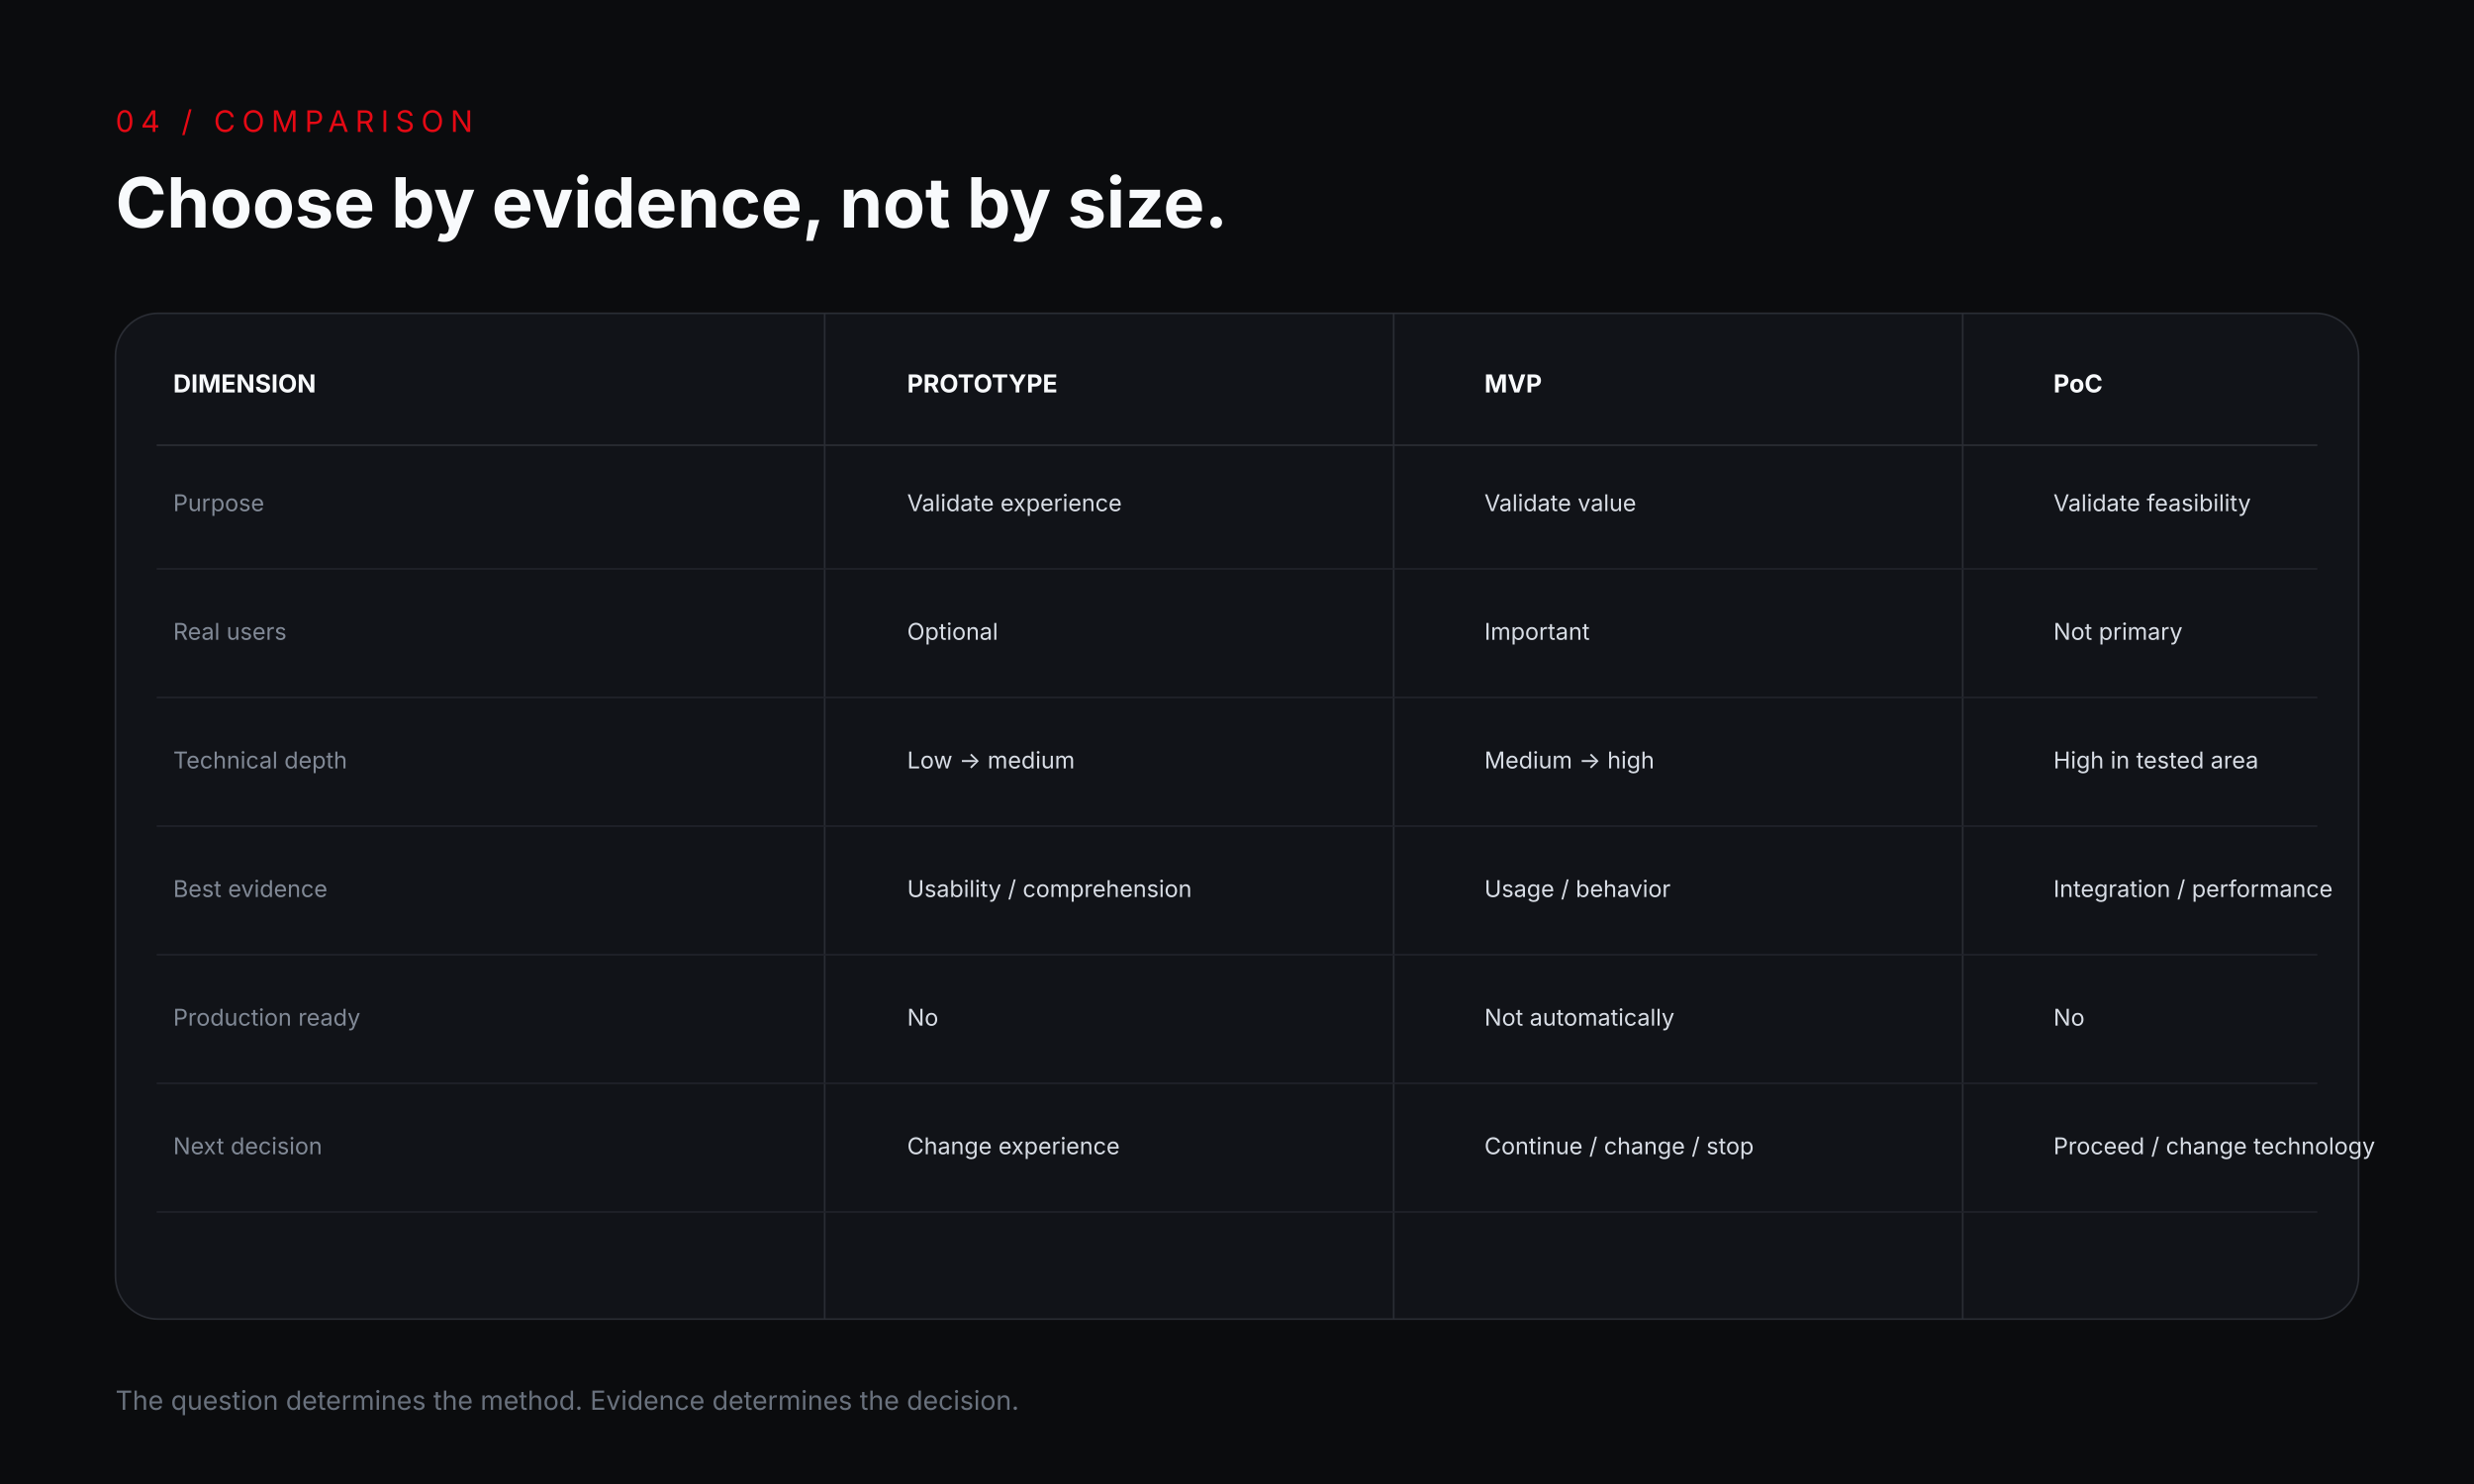
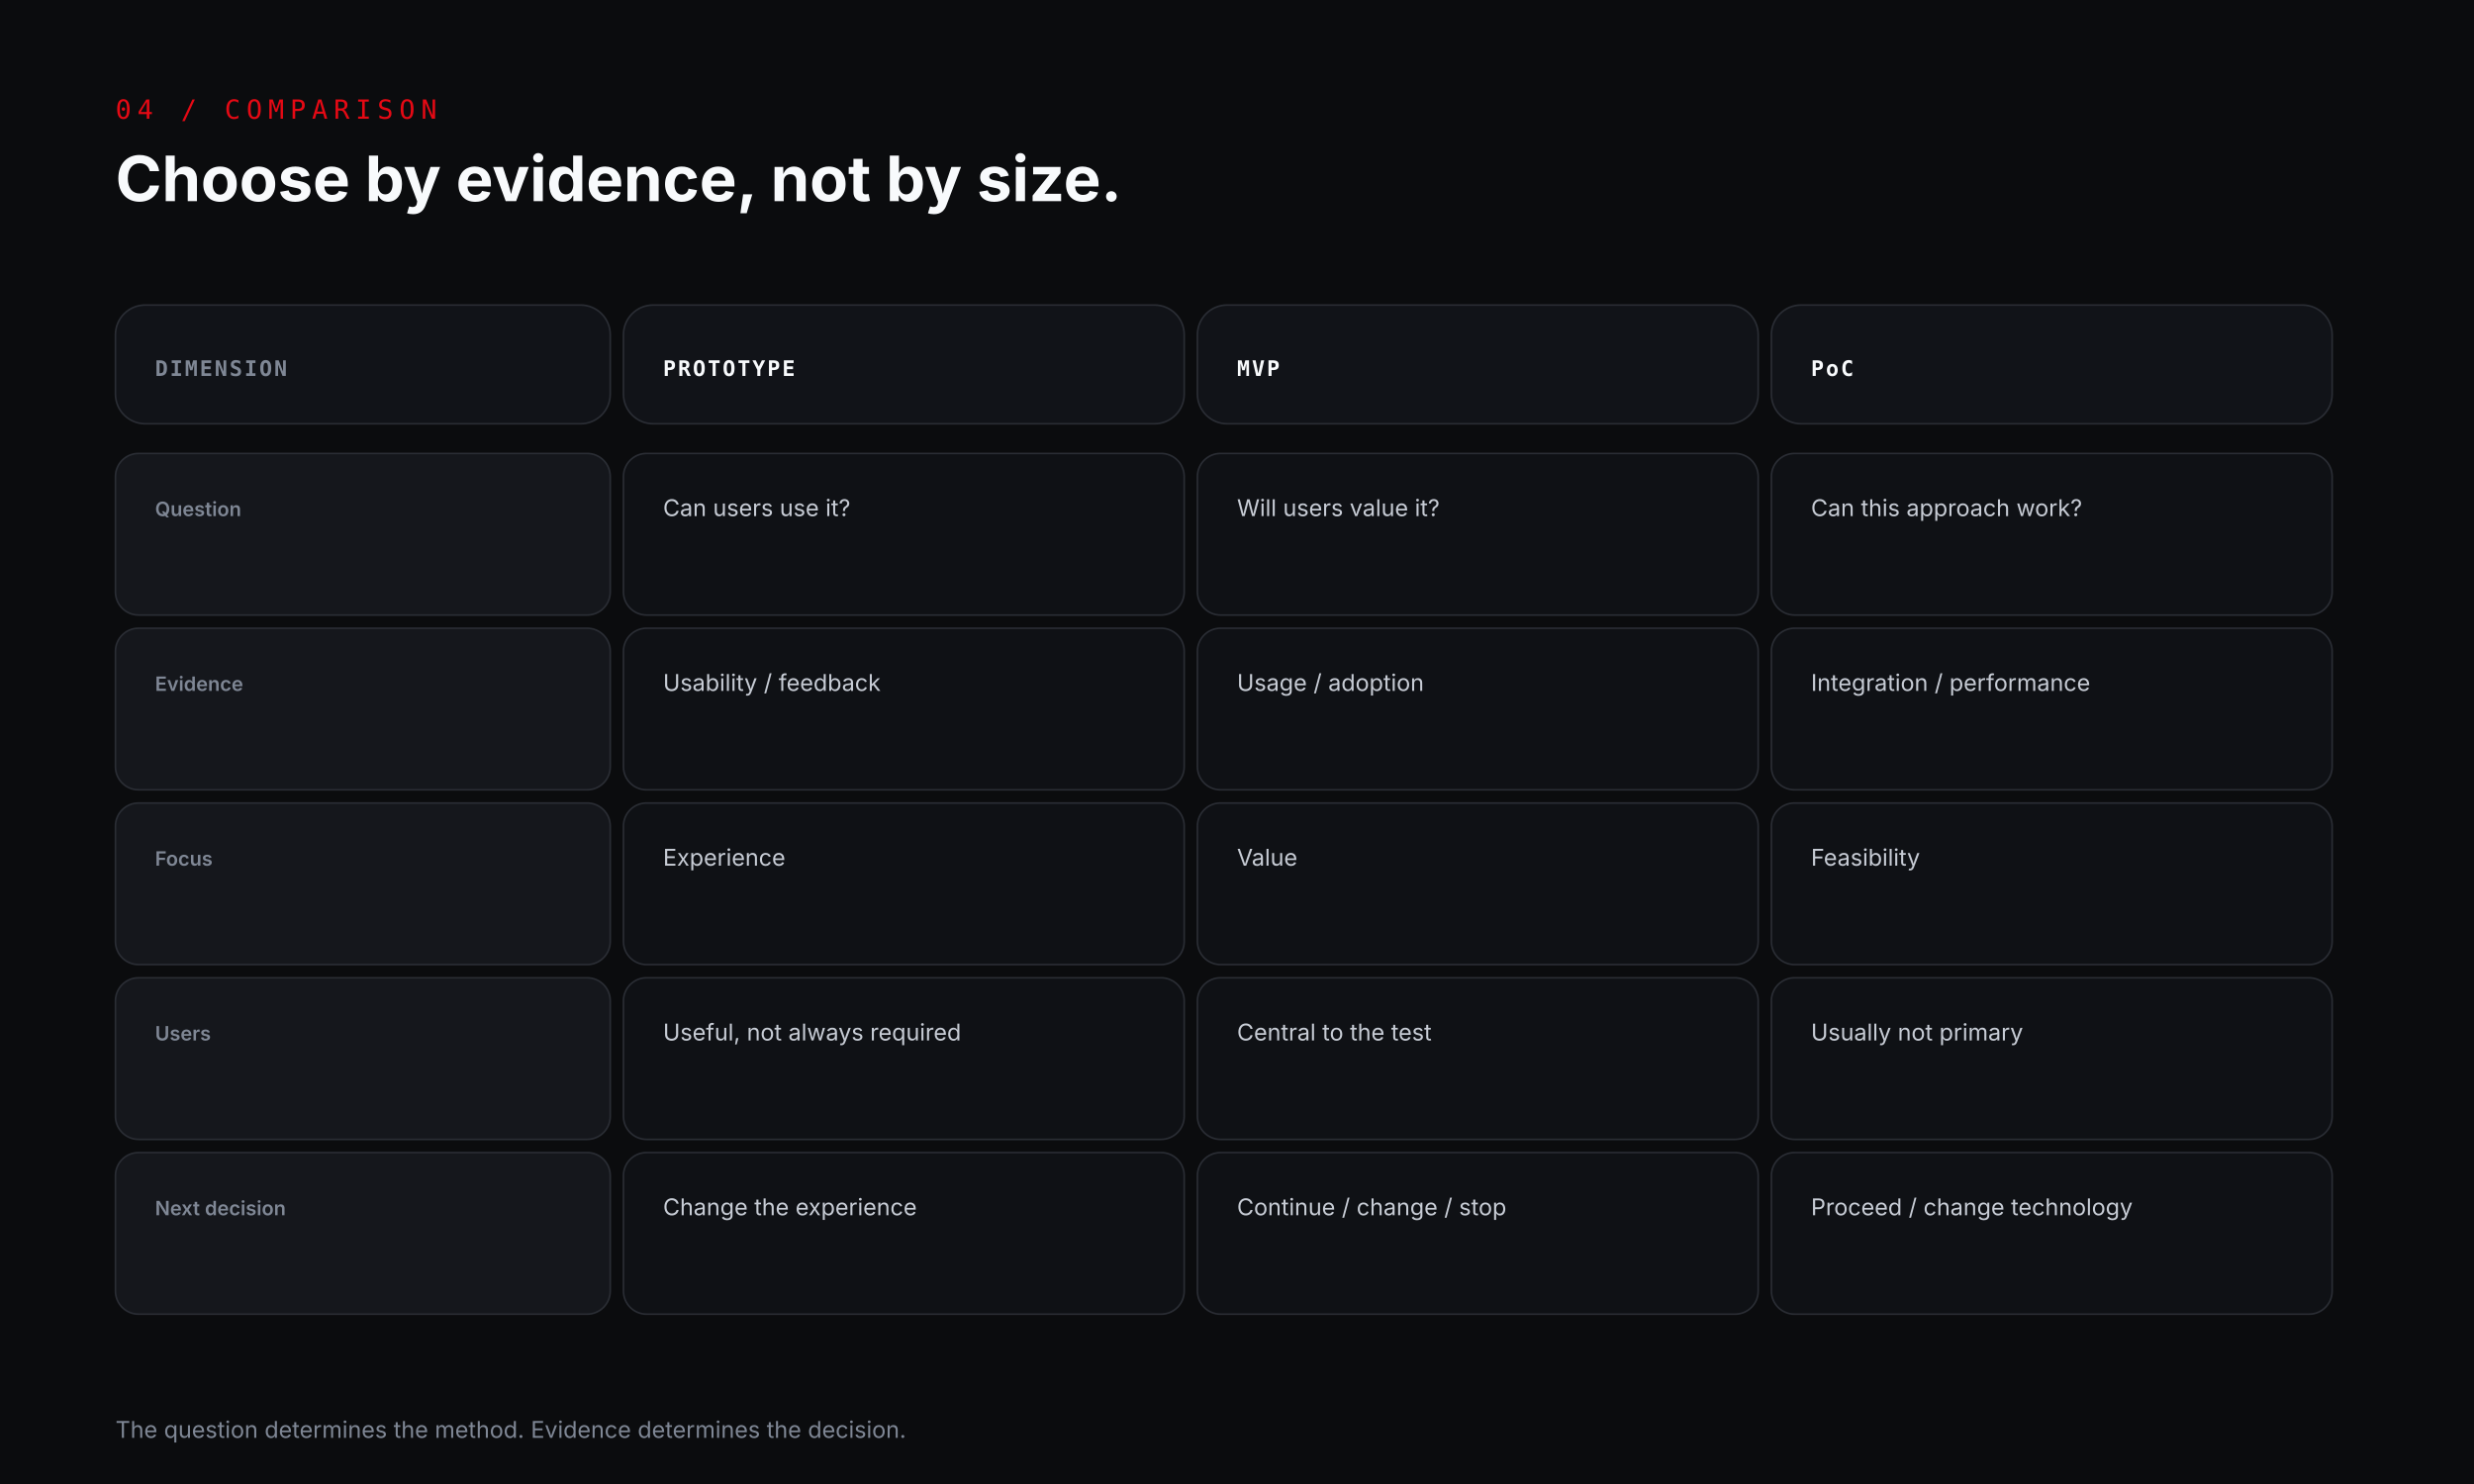
<svg xmlns="http://www.w3.org/2000/svg" viewBox="0 0 1500 900" role="img" aria-labelledby="title desc">
+   <defs>
+     <linearGradient id="fade" x1="0" y1="0" x2="1" y2="1">
+       <stop offset="0" stop-color="#171A20" />
+       <stop offset="1" stop-color="#0F1116" />
+     </linearGradient>
+   </defs>
  <rect width="1500" height="900" fill="#0B0C0E" />
-   <style>text{font-family:Inter,Arial,sans-serif}</style>
-   <text x="70" y="80" font-size="18" letter-spacing="4" fill="#E50914">04 / COMPARISON</text>
-   <text x="70" y="138" font-size="42" font-weight="700" fill="#F8FAFC">Choose by evidence, not by size.</text>
-   <rect x="70" y="190" width="1360" height="610" rx="26" fill="#111318" stroke="#2A2D34" />
-   <g font-size="15" font-weight="700" fill="#F8FAFC">
-     <text x="105" y="238">DIMENSION</text>
-     <text x="550" y="238">PROTOTYPE</text>
-     <text x="900" y="238">MVP</text>
-     <text x="1245" y="238">PoC</text>
-   </g>
-   <line x1="95" y1="270" x2="1405" y2="270" stroke="#2A2D34" />
-   <line x1="500" y1="190" x2="500" y2="800" stroke="#2A2D34" />
-   <line x1="845" y1="190" x2="845" y2="800" stroke="#2A2D34" />
-   <line x1="1190" y1="190" x2="1190" y2="800" stroke="#2A2D34" />
-   <g>
-     <text x="105" y="310" font-size="14" fill="#818996">Purpose</text>
-     <text x="550" y="310" font-size="14" fill="#D8DDE5">Validate experience</text>
-     <text x="900" y="310" font-size="14" fill="#D8DDE5">Validate value</text>
-     <text x="1245" y="310" font-size="14" fill="#D8DDE5">Validate feasibility</text>
-     <line x1="95" y1="345" x2="1405" y2="345" stroke="#20232A" />
-   </g>
-   <g>
-     <text x="105" y="388" font-size="14" fill="#818996">Real users</text>
-     <text x="550" y="388" font-size="14" fill="#D8DDE5">Optional</text>
-     <text x="900" y="388" font-size="14" fill="#D8DDE5">Important</text>
-     <text x="1245" y="388" font-size="14" fill="#D8DDE5">Not primary</text>
-     <line x1="95" y1="423" x2="1405" y2="423" stroke="#20232A" />
-   </g>
-   <g>
-     <text x="105" y="466" font-size="14" fill="#818996">Technical depth</text>
-     <text x="550" y="466" font-size="14" fill="#D8DDE5">Low → medium</text>
-     <text x="900" y="466" font-size="14" fill="#D8DDE5">Medium → high</text>
-     <text x="1245" y="466" font-size="14" fill="#D8DDE5">High in tested area</text>
-     <line x1="95" y1="501" x2="1405" y2="501" stroke="#20232A" />
-   </g>
-   <g>
-     <text x="105" y="544" font-size="14" fill="#818996">Best evidence</text>
-     <text x="550" y="544" font-size="14" fill="#D8DDE5">Usability / comprehension</text>
-     <text x="900" y="544" font-size="14" fill="#D8DDE5">Usage / behavior</text>
-     <text x="1245" y="544" font-size="14" fill="#D8DDE5">Integration / performance</text>
-     <line x1="95" y1="579" x2="1405" y2="579" stroke="#20232A" />
-   </g>
-   <g>
-     <text x="105" y="622" font-size="14" fill="#818996">Production ready</text>
-     <text x="550" y="622" font-size="14" fill="#D8DDE5">No</text>
-     <text x="900" y="622" font-size="14" fill="#D8DDE5">Not automatically</text>
-     <text x="1245" y="622" font-size="14" fill="#D8DDE5">No</text>
-     <line x1="95" y1="657" x2="1405" y2="657" stroke="#20232A" />
-   </g>
-   <g>
-     <text x="105" y="700" font-size="14" fill="#818996">Next decision</text>
-     <text x="550" y="700" font-size="14" fill="#D8DDE5">Change experience</text>
-     <text x="900" y="700" font-size="14" fill="#D8DDE5">Continue / change / stop</text>
-     <text x="1245" y="700" font-size="14" fill="#D8DDE5">Proceed / change technology</text>
-     <line x1="95" y1="735" x2="1405" y2="735" stroke="#20232A" />
-   </g>
-   <text x="70" y="855" font-size="16" fill="#69717D">The question determines the method. Evidence determines the decision.</text>
+   <style>text{font-family:Inter,Arial,sans-serif}.mono{font-family:ui-monospace,SFMono-Regular,Menlo,Monaco,Consolas,monospace}</style>
+   <text x="70" y="72" font-size="16" letter-spacing="3.6" fill="#E50914" class="mono">04 / COMPARISON</text>
+   <text x="70" y="122" font-size="38" font-weight="700" fill="#F8FAFC">Choose by evidence, not by size.</text>
+   <rect x="70" y="185" width="300" height="72" rx="18" fill="#111318" stroke="#2A2D34" />
+   <text x="94" y="228" font-size="13" font-weight="700" fill="#7F8795" class="mono" letter-spacing="1.2">DIMENSION</text>
+   <rect x="378" y="185" width="340" height="72" rx="18" fill="#111318" stroke="#2A2D34" />
+   <text x="402" y="228" font-size="13" font-weight="700" fill="#F8FAFC" class="mono" letter-spacing="1.2">PROTOTYPE</text>
+   <rect x="726" y="185" width="340" height="72" rx="18" fill="#111318" stroke="#2A2D34" />
+   <text x="750" y="228" font-size="13" font-weight="700" fill="#F8FAFC" class="mono" letter-spacing="1.2">MVP</text>
+   <rect x="1074" y="185" width="340" height="72" rx="18" fill="#111318" stroke="#2A2D34" />
+   <text x="1098" y="228" font-size="13" font-weight="700" fill="#F8FAFC" class="mono" letter-spacing="1.2">PoC</text>
+   <rect x="70" y="275" width="300" height="98" rx="14" fill="#15171C" stroke="#2A2D34" />
+   <text x="94" y="313" font-size="12" font-weight="600" fill="#7F8795">Question</text>
+   <rect x="378" y="275" width="340" height="98" rx="14" fill="#0F1115" stroke="#2A2D34" />
+   <text x="402" y="313" font-size="14" font-weight="400" fill="#C7CCD5">Can users use it?</text>
+   <rect x="726" y="275" width="340" height="98" rx="14" fill="#0F1115" stroke="#2A2D34" />
+   <text x="750" y="313" font-size="14" font-weight="400" fill="#C7CCD5">Will users value it?</text>
+   <rect x="1074" y="275" width="340" height="98" rx="14" fill="#0F1115" stroke="#2A2D34" />
+   <text x="1098" y="313" font-size="14" font-weight="400" fill="#C7CCD5">Can this approach work?</text>
+   <rect x="70" y="381" width="300" height="98" rx="14" fill="#15171C" stroke="#2A2D34" />
+   <text x="94" y="419" font-size="12" font-weight="600" fill="#7F8795">Evidence</text>
+   <rect x="378" y="381" width="340" height="98" rx="14" fill="#0F1115" stroke="#2A2D34" />
+   <text x="402" y="419" font-size="14" font-weight="400" fill="#C7CCD5">Usability / feedback</text>
+   <rect x="726" y="381" width="340" height="98" rx="14" fill="#0F1115" stroke="#2A2D34" />
+   <text x="750" y="419" font-size="14" font-weight="400" fill="#C7CCD5">Usage / adoption</text>
+   <rect x="1074" y="381" width="340" height="98" rx="14" fill="#0F1115" stroke="#2A2D34" />
+   <text x="1098" y="419" font-size="14" font-weight="400" fill="#C7CCD5">Integration / performance</text>
+   <rect x="70" y="487" width="300" height="98" rx="14" fill="#15171C" stroke="#2A2D34" />
+   <text x="94" y="525" font-size="12" font-weight="600" fill="#7F8795">Focus</text>
+   <rect x="378" y="487" width="340" height="98" rx="14" fill="#0F1115" stroke="#2A2D34" />
+   <text x="402" y="525" font-size="14" font-weight="400" fill="#C7CCD5">Experience</text>
+   <rect x="726" y="487" width="340" height="98" rx="14" fill="#0F1115" stroke="#2A2D34" />
+   <text x="750" y="525" font-size="14" font-weight="400" fill="#C7CCD5">Value</text>
+   <rect x="1074" y="487" width="340" height="98" rx="14" fill="#0F1115" stroke="#2A2D34" />
+   <text x="1098" y="525" font-size="14" font-weight="400" fill="#C7CCD5">Feasibility</text>
+   <rect x="70" y="593" width="300" height="98" rx="14" fill="#15171C" stroke="#2A2D34" />
+   <text x="94" y="631" font-size="12" font-weight="600" fill="#7F8795">Users</text>
+   <rect x="378" y="593" width="340" height="98" rx="14" fill="#0F1115" stroke="#2A2D34" />
+   <text x="402" y="631" font-size="14" font-weight="400" fill="#C7CCD5">Useful, not always required</text>
+   <rect x="726" y="593" width="340" height="98" rx="14" fill="#0F1115" stroke="#2A2D34" />
+   <text x="750" y="631" font-size="14" font-weight="400" fill="#C7CCD5">Central to the test</text>
+   <rect x="1074" y="593" width="340" height="98" rx="14" fill="#0F1115" stroke="#2A2D34" />
+   <text x="1098" y="631" font-size="14" font-weight="400" fill="#C7CCD5">Usually not primary</text>
+   <rect x="70" y="699" width="300" height="98" rx="14" fill="#15171C" stroke="#2A2D34" />
+   <text x="94" y="737" font-size="12" font-weight="600" fill="#7F8795">Next decision</text>
+   <rect x="378" y="699" width="340" height="98" rx="14" fill="#0F1115" stroke="#2A2D34" />
+   <text x="402" y="737" font-size="14" font-weight="400" fill="#C7CCD5">Change the experience</text>
+   <rect x="726" y="699" width="340" height="98" rx="14" fill="#0F1115" stroke="#2A2D34" />
+   <text x="750" y="737" font-size="14" font-weight="400" fill="#C7CCD5">Continue / change / stop</text>
+   <rect x="1074" y="699" width="340" height="98" rx="14" fill="#0F1115" stroke="#2A2D34" />
+   <text x="1098" y="737" font-size="14" font-weight="400" fill="#C7CCD5">Proceed / change technology</text>
+   <text x="70" y="872" font-size="14" fill="#7F8795">The question determines the method. Evidence determines the decision.</text>
</svg>
